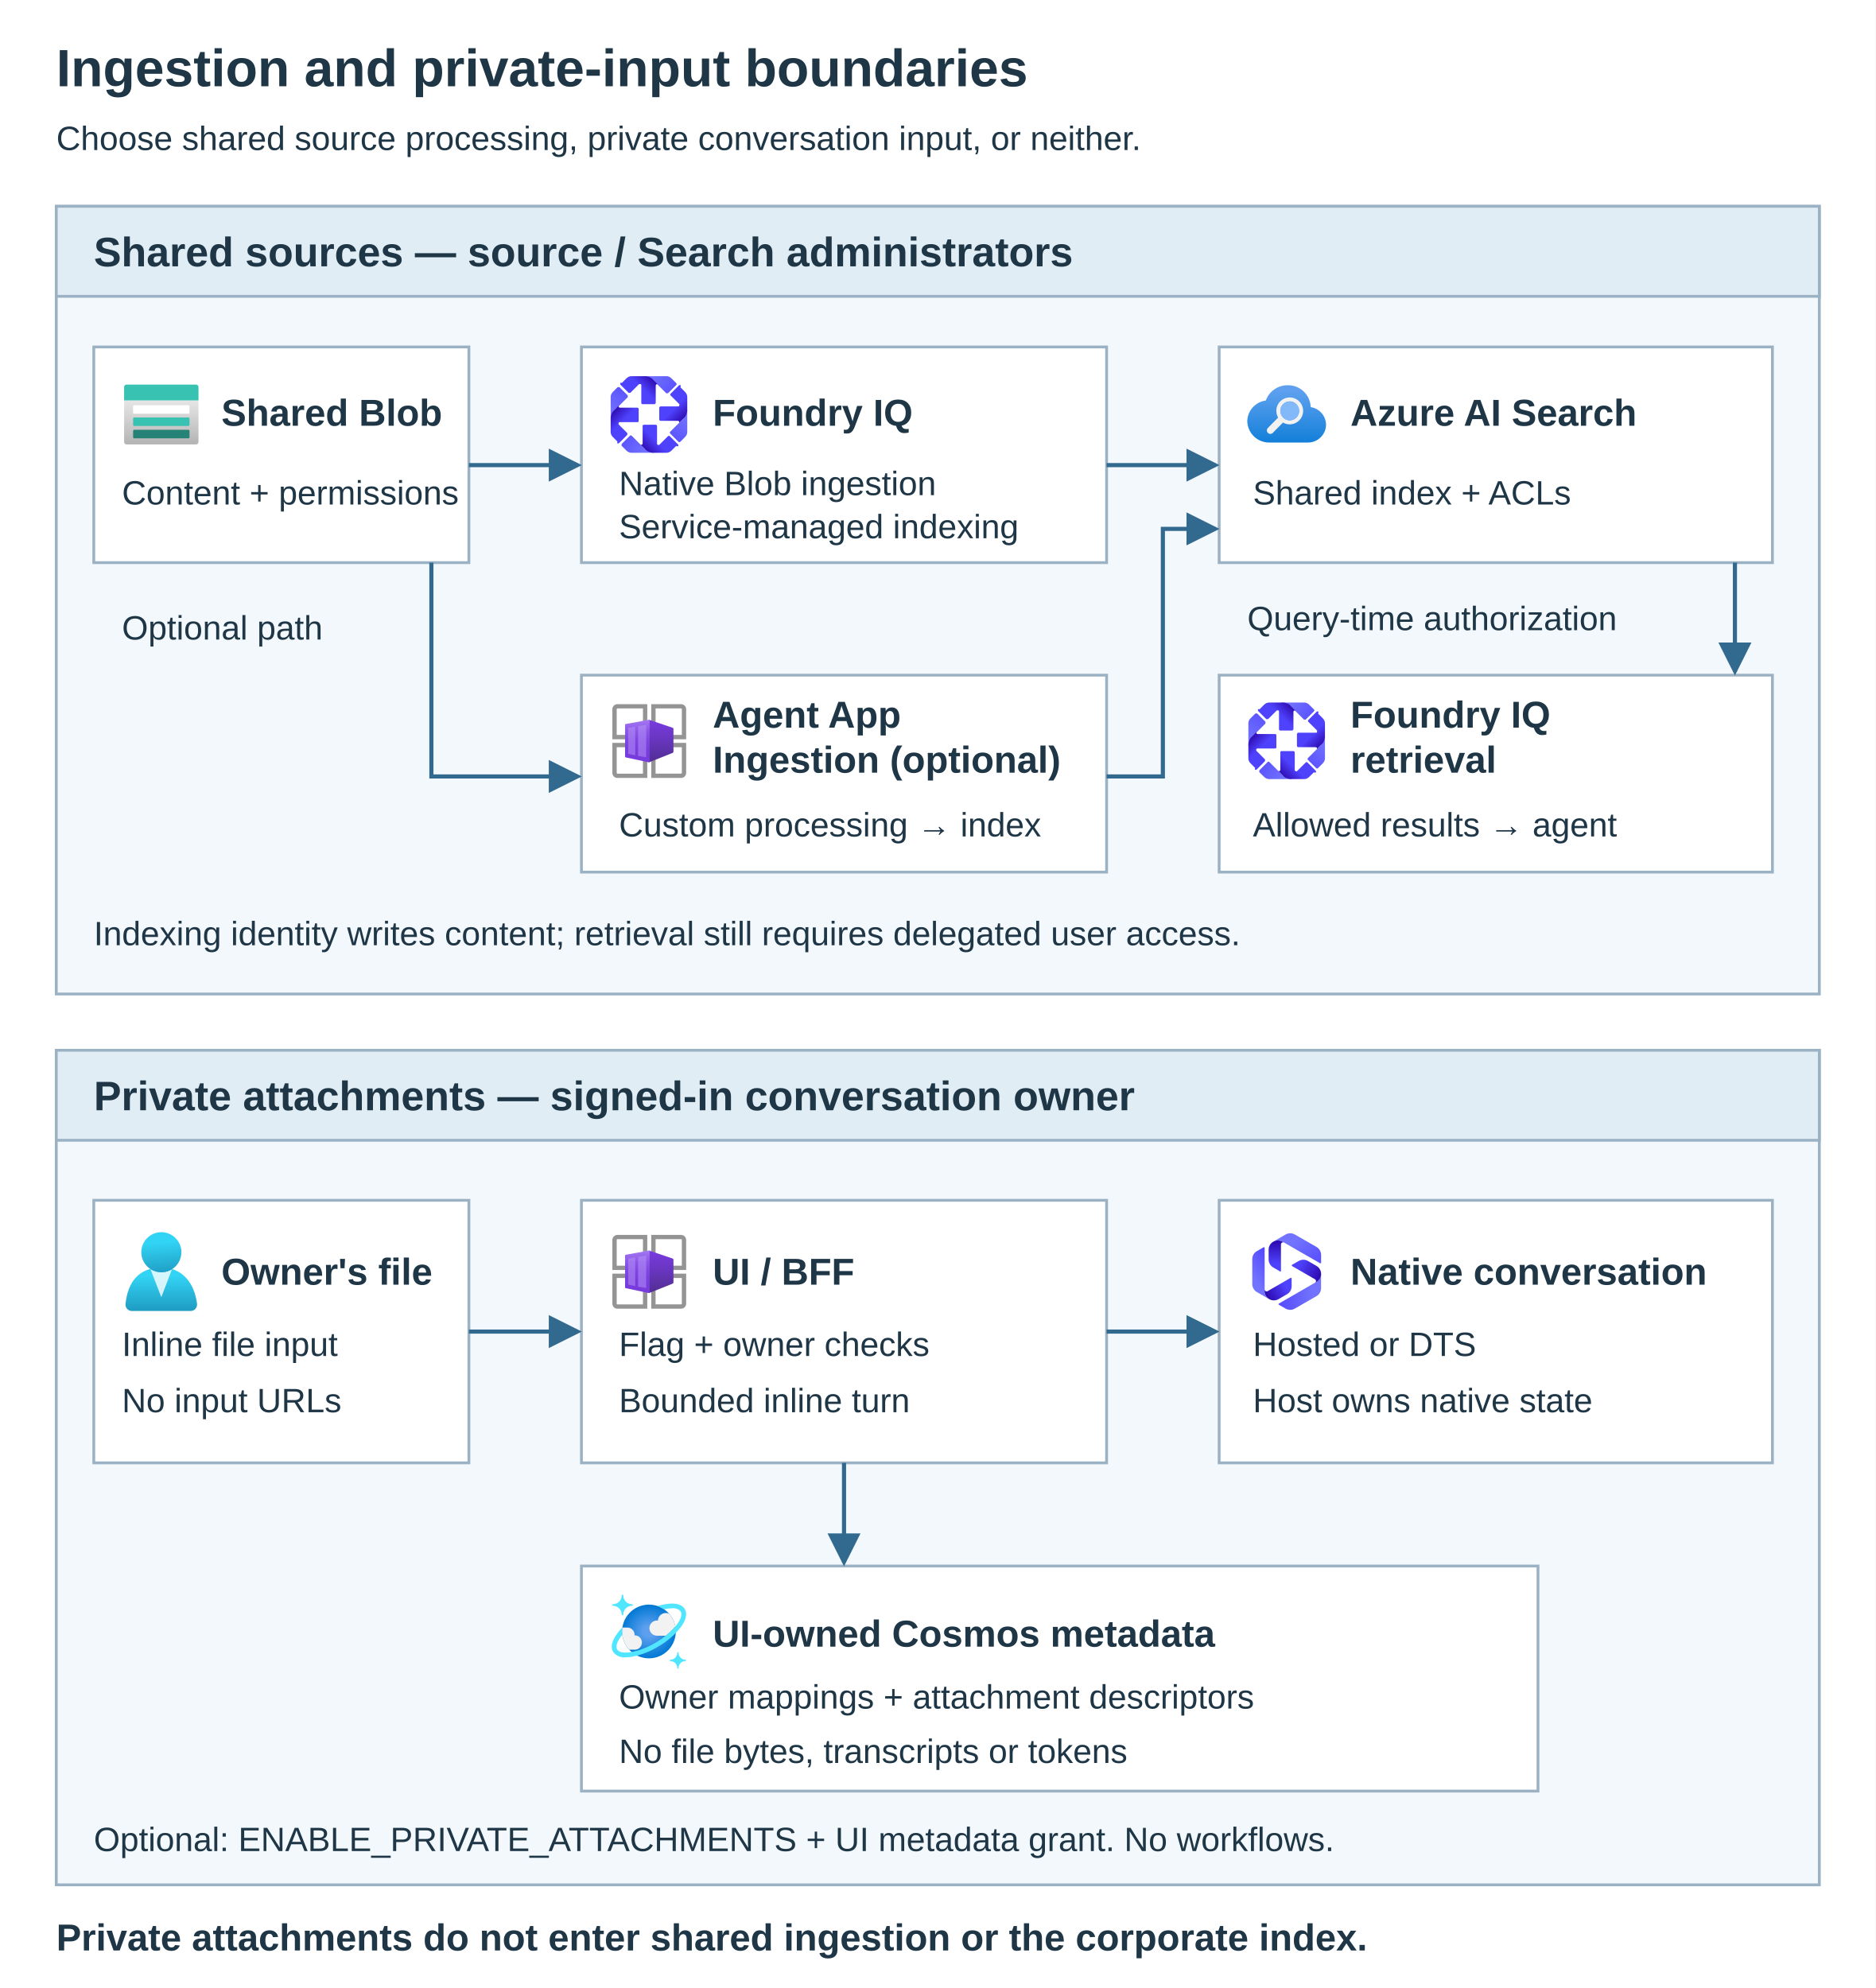
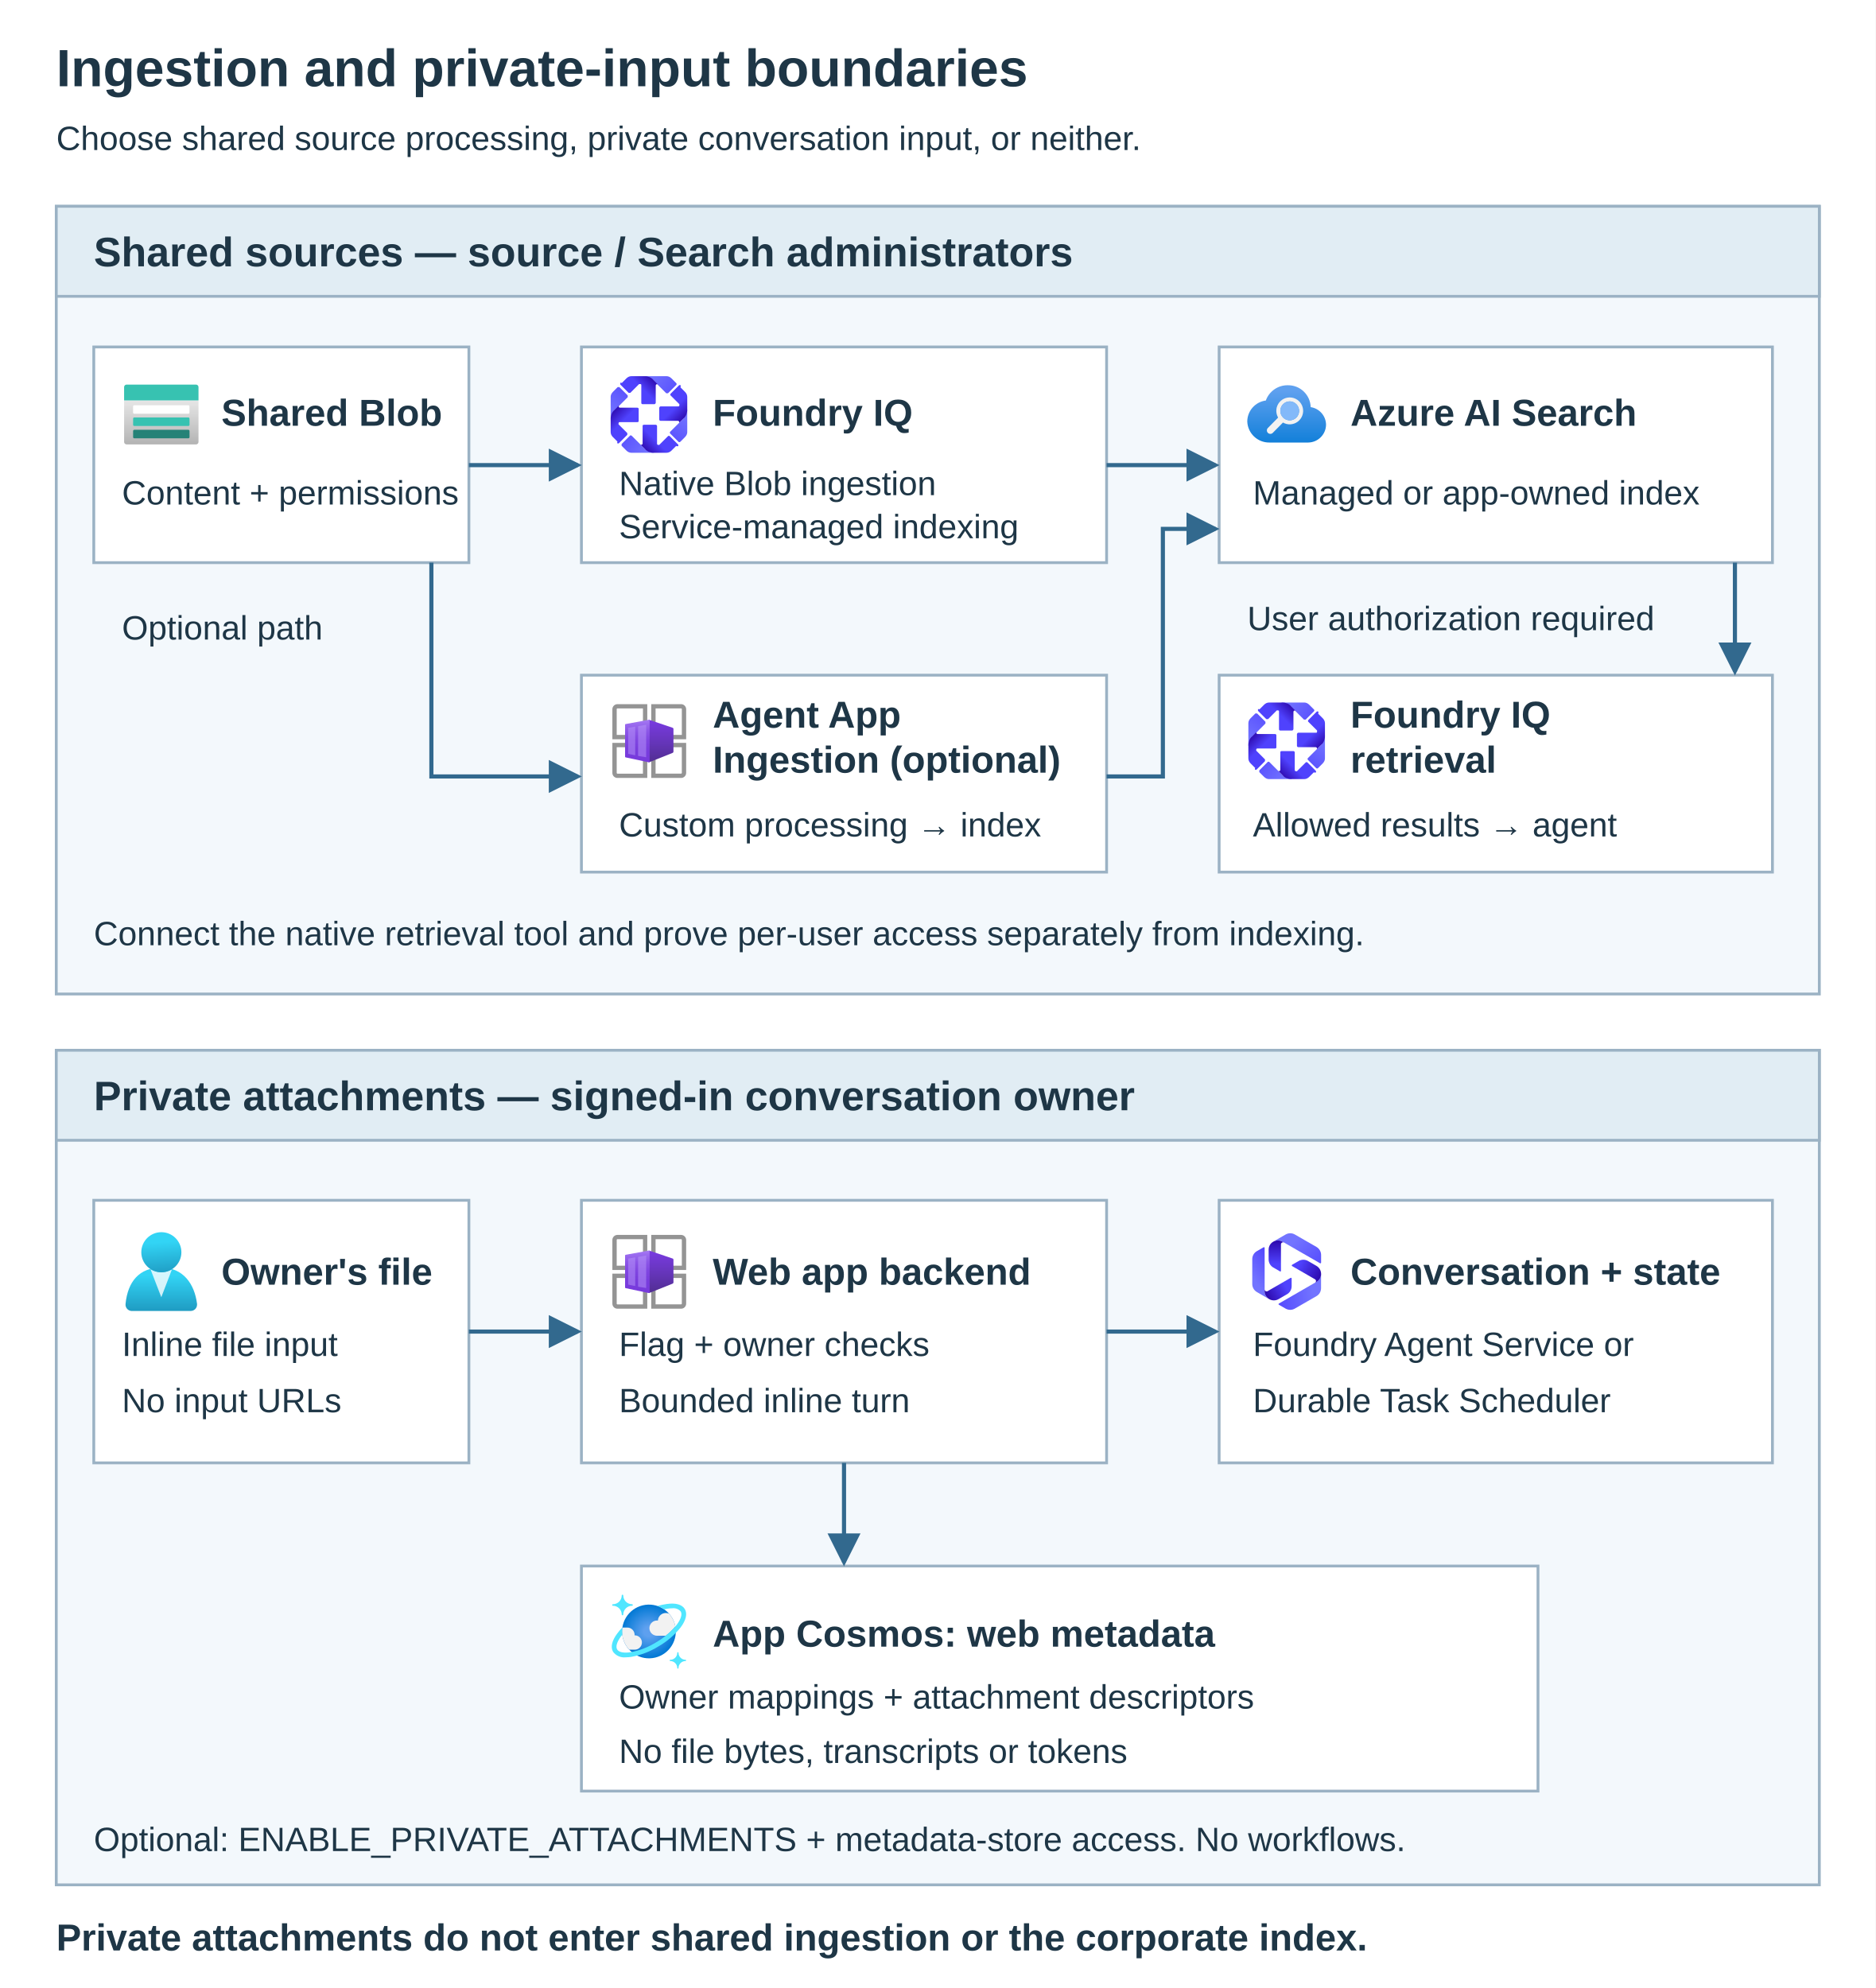
<svg xmlns="http://www.w3.org/2000/svg" width="1000" height="1060" viewBox="0 0 1000 1060" role="img" aria-labelledby="ingestion-title ingestion-description">
  <defs>
    <marker id="runtime-arrow" markerWidth="8" markerHeight="8" refX="7" refY="4" orient="auto" viewBox="0 0 8 8">
      <path d="M0 0 8 4 0 8Z" fill="#32698e" />
    </marker>
    <g id="icon-storage">
      <svg id="f2f04349-8aee-4413-84c9-a9053611b319" width="18" height="18" viewBox="0 0 18 18">
        <defs>
          <linearGradient id="ad4c4f96-09aa-4f91-ba10-5cb8ad530f74" x1="9" y1="15.83" x2="9" y2="5.79" gradientUnits="userSpaceOnUse">
            <stop offset="0" stop-color="#b3b3b3" />
            <stop offset="0.26" stop-color="#c1c1c1" />
            <stop offset="1" stop-color="#e6e6e6" />
          </linearGradient>
        </defs>
        <path d="M.5,5.79h17a0,0,0,0,1,0,0v9.48a.57.57,0,0,1-.57.57H1.07a.57.57,0,0,1-.57-.57V5.79A0,0,0,0,1,.5,5.79Z" fill="url(#ad4c4f96-09aa-4f91-ba10-5cb8ad530f74)" />
        <path d="M1.07,2.17H16.93a.57.57,0,0,1,.57.57V5.79a0,0,0,0,1,0,0H.5a0,0,0,0,1,0,0V2.73A.57.57,0,0,1,1.07,2.17Z" fill="#37c2b1" />
        <path d="M2.81,6.89H15.18a.27.27,0,0,1,.26.27v1.4a.27.27,0,0,1-.26.27H2.81a.27.27,0,0,1-.26-.27V7.16A.27.27,0,0,1,2.81,6.89Z" fill="#fff" />
        <path d="M2.82,9.68H15.19a.27.27,0,0,1,.26.27v1.41a.27.27,0,0,1-.26.27H2.82a.27.27,0,0,1-.26-.27V10A.27.27,0,0,1,2.82,9.68Z" fill="#37c2b1" />
        <path d="M2.82,12.5H15.19a.27.27,0,0,1,.26.27v1.41a.27.27,0,0,1-.26.27H2.82a.27.27,0,0,1-.26-.27V12.77A.27.27,0,0,1,2.82,12.5Z" fill="#258277" />
      </svg>
    </g>
    <g id="icon-iq">
      <svg id="uuid-818d34ac-4a59-4f5a-a262-953afc7dbf9c" width="18" height="18" viewBox="0 0 18 18">
        <defs>
          <linearGradient id="uuid-7526d738-2276-4943-a89d-7b8f37e752c7" x1="9.52" y1="1882" x2="17.62" y2="1887.9" gradientTransform="translate(0 -1882.5)" gradientUnits="userSpaceOnUse">
            <stop offset="0" stop-color="#7274ff" />
            <stop offset="1" stop-color="#4f42fd" />
          </linearGradient>
          <linearGradient id="uuid-9a254082-ecd5-41e7-b516-d7222c830106" x1="7.5" y1="1885.6" x2="10" y2="1883.1" gradientTransform="translate(0 -1882.5)" gradientUnits="userSpaceOnUse">
            <stop offset="0" stop-color="#4f42fd" />
            <stop offset="1" stop-color="#2c08ac" />
          </linearGradient>
          <linearGradient id="uuid-944cb126-a8a3-4575-8c15-15b68bff8253" x1="-.5" y1="1890.98" x2="5.4" y2="1882.88" gradientTransform="translate(0 -1882.5)" gradientUnits="userSpaceOnUse">
            <stop offset="0" stop-color="#7274ff" />
            <stop offset="1" stop-color="#4f42fd" />
          </linearGradient>
          <linearGradient id="uuid-fd46aaed-c6ee-4ec5-a79a-c451c5d41ce7" x1="3.11" y1="1892.99" x2=".61" y2="1890.49" gradientTransform="translate(0 -1882.5)" gradientUnits="userSpaceOnUse">
            <stop offset="0" stop-color="#4f42fd" />
            <stop offset="1" stop-color="#2c08ac" />
          </linearGradient>
          <linearGradient id="uuid-cdf32197-da5e-480d-8e7c-e9db7b4aa8d2" x1="8.46" y1="1900.94" x2=".36" y2="1895.14" gradientTransform="translate(0 -1882.5)" gradientUnits="userSpaceOnUse">
            <stop offset="0" stop-color="#7274ff" />
            <stop offset="1" stop-color="#4f42fd" />
          </linearGradient>
          <linearGradient id="uuid-5e60f7f1-a5c7-49fe-a279-f1bde8ca60da" x1="10.54" y1="1897.44" x2="8.04" y2="1899.94" gradientTransform="translate(0 -1882.5)" gradientUnits="userSpaceOnUse">
            <stop offset="0" stop-color="#4f42fd" />
            <stop offset="1" stop-color="#2c08ac" />
          </linearGradient>
          <linearGradient id="uuid-308c4ccc-3630-4f7c-98c6-7ffbde4b8d5b" x1="18.44" y1="1892.04" x2="12.64" y2="1900.14" gradientTransform="translate(0 -1882.5)" gradientUnits="userSpaceOnUse">
            <stop offset="0" stop-color="#7274ff" />
            <stop offset="1" stop-color="#4f42fd" />
          </linearGradient>
          <linearGradient id="uuid-b0c66d16-3170-41c2-a75a-45479ea00a11" x1="14.95" y1="1889.95" x2="17.45" y2="1892.45" gradientTransform="translate(0 -1882.5)" gradientUnits="userSpaceOnUse">
            <stop offset="0" stop-color="#4f42fd" />
            <stop offset="1" stop-color="#2c08ac" />
          </linearGradient>
        </defs>
        <rect width="18" height="18" fill="none" />
        <g>
          <path d="M7.85.25h5.2c.4,0,.8.2,1.1.5l1.1,1.1c.1.1.1.3,0,.4l-1.9,1.9h-.4l-1.2-1.2-1.7-1.7c-.4-.4-.8-.6-1.3-.8-.3,0-.6-.1-.9-.1h0v-.1Z" fill="url(#uuid-7526d738-2276-4943-a89d-7b8f37e752c7)" />
          <path d="M2.75,1.85l1.1-1.1c.3-.3.7-.5,1.1-.5h2.8c.4,0,.7,0,1,.1.5.1,1,.4,1.3.8l1,1c-.2-.2-.5,0-.5.2v4s-.1.3-.3.3h-2.7s-.3,0-.3-.3V2.35c0-.2,0-.3-.3-.3s0,0-.2,0l-1.1,1.1-.9.9h-.4l-1.9-1.9v-.4h.3v.1Z" fill="url(#uuid-9a254082-ecd5-41e7-b516-d7222c830106)" />
          <path d="M.25,10.15v-5.2c0-.4.2-.8.5-1.1l1.1-1.1h.4l1.9,1.9v.4l-1.2,1.2-1.7,1.7c-.4.4-.6.8-.8,1.3,0,.3-.1.6-.1.9h-.1Z" fill="url(#uuid-944cb126-a8a3-4575-8c15-15b68bff8253)" />
          <path d="M1.85,15.25l-1.1-1.1c-.3-.3-.5-.7-.5-1.1v-2.8c0-.4,0-.7.1-1,.1-.5.4-1,.8-1.3l1-1c-.2.2,0,.5.2.5h4s.3,0,.3.3v2.7c0,.1,0,.3-.3.3H2.35c-.2,0-.3.1-.3.3v.2l1.1,1.1.9.9v.4l-1.9,1.9c-.1.1-.3.1-.4,0h0v-.3h.1Z" fill="url(#uuid-fd46aaed-c6ee-4ec5-a79a-c451c5d41ce7)" />
          <path d="M10.15,17.75h-5.2c-.4,0-.8-.2-1.1-.5l-1.1-1.1v-.4l1.9-1.9c0-.1.3-.1.4,0l1.2,1.2,1.7,1.7c.4.4.8.6,1.3.8.3,0,.6.1.9.1h0v.1Z" fill="url(#uuid-cdf32197-da5e-480d-8e7c-e9db7b4aa8d2)" />
          <path d="M15.25,16.15l-1.1,1.1c-.3.3-.7.5-1.1.5h-2.8c-.3,0-.6,0-.9-.1-.5-.1-1-.4-1.3-.8l-1-1c.2.2.5,0,.5-.2v-4c0-.1,0-.3.3-.3h2.7c.1,0,.3.1.3.3v4c0,.2.1.3.3.3h.2l1.1-1.1.9-.9c.1-.1.3-.1.4,0l1.9,1.9c.1.1.1.3,0,.4h-.4v-.1Z" fill="url(#uuid-5e60f7f1-a5c7-49fe-a279-f1bde8ca60da)" />
          <path d="M17.75,7.85v5.2c0,.4-.2.8-.5,1.1l-1.1,1.1c-.1.1-.3.1-.4,0l-1.9-1.9c-.1-.1-.1-.3,0-.4l1.2-1.2,1.7-1.7c.4-.4.6-.8.8-1.3,0-.3.1-.6.1-.9,0,0,.1,0,.1,0Z" fill="url(#uuid-308c4ccc-3630-4f7c-98c6-7ffbde4b8d5b)" />
          <path d="M16.15,2.75l1.1,1.1c.3.3.5.7.5,1.1v2.8c0,.3,0,.6-.1.9-.1.5-.4,1-.8,1.3l-1,1c.2-.2,0-.5-.2-.5h-4c-.1,0-.3-.1-.3-.3v-2.7s.1-.3.3-.3h4c.2,0,.3,0,.3-.3s0,0,0-.2l-1.1-1.1-.9-.9c-.1,0-.1-.3,0-.4l1.9-1.9c.1-.1.3-.1.4,0h0v.4h-.1Z" fill="url(#uuid-b0c66d16-3170-41c2-a75a-45479ea00a11)" />
        </g>
      </svg>
    </g>
    <g id="icon-search">
      <svg id="f470e112-f1d8-4c18-a381-9b54e11a9ca3" width="18" height="18" viewBox="0 0 18 18">
        <defs>
          <linearGradient id="b198f9ad-224e-4f37-99bb-f1c5a20d3916" x1="9" y1="0.36" x2="9" y2="18.31" gradientUnits="userSpaceOnUse">
            <stop offset="0.18" stop-color="#5ea0ef" />
            <stop offset="1" stop-color="#0078d4" />
          </linearGradient>
        </defs>
        <path d="M18,11.32a4.12,4.12,0,0,0-3.51-4,5.15,5.15,0,0,0-5.25-5,5.25,5.25,0,0,0-5,3.49A4.86,4.86,0,0,0,0,10.59a5,5,0,0,0,5.07,4.82l.44,0h8.21a.78.78,0,0,0,.22,0A4.13,4.13,0,0,0,18,11.32Z" fill="url(#b198f9ad-224e-4f37-99bb-f1c5a20d3916)" />
        <path d="M12.33,6.59a3.07,3.07,0,0,0-5.61.85,3.16,3.16,0,0,0,.33,2.27L4.71,12.08a.79.79,0,0,0,0,1.12.78.78,0,0,0,.56.23.76.76,0,0,0,.56-.23l2.33-2.36a3.14,3.14,0,0,0,.81.33,3.08,3.08,0,0,0,3.36-4.58Zm-.54,2.1A2.16,2.16,0,0,1,9.7,10.34a1.79,1.79,0,0,1-.51-.07,1.87,1.87,0,0,1-.7-.32,2.13,2.13,0,0,1-.56-.56,2.17,2.17,0,0,1-.31-1.73A2.14,2.14,0,0,1,9.7,6a2.31,2.31,0,0,1,.52.06,2.18,2.18,0,0,1,1.32,1A2.13,2.13,0,0,1,11.79,8.69Z" fill="#f2f2f2" />
        <ellipse cx="9.69" cy="8.18" rx="2.15" ry="2.16" fill="#83b9f9" />
      </svg>
    </g>
    <g id="icon-container-apps">
      <svg width="18" height="18" viewBox="0 0 18 18">
        <defs>
          <linearGradient id="a3a44093-b157-426e-a8fe-cec9f9c23978" x1="11.729" y1="4.88" x2="11.729" y2="13.099" gradientUnits="userSpaceOnUse">
            <stop offset="0.001" stop-color="#773adc" />
            <stop offset="0.528" stop-color="#6635bb" />
            <stop offset="1" stop-color="#552f99" />
          </linearGradient>
          <linearGradient id="ad838859-03f4-472f-81bc-ebc921d71335" x1="6.35" y1="13.914" x2="6.35" y2="4.198" gradientUnits="userSpaceOnUse">
            <stop offset="0.001" stop-color="#773adc" />
            <stop offset="0.307" stop-color="#793ddd" />
            <stop offset="0.532" stop-color="#8046e1" />
            <stop offset="0.731" stop-color="#8c56e7" />
            <stop offset="0.915" stop-color="#9c6def" />
            <stop offset="1" stop-color="#a67af4" />
          </linearGradient>
        </defs>
        <g id="ae82470d-7a6c-4dfe-8533-59d8ff948629">
          <g>
            <path d="M8.617,8.644H.639V1.784A1.16,1.16,0,0,1,1.788.624H8.617ZM1.63,7.653h6V1.594H1.788a.158.158,0,0,0-.158.158h0Z" fill="#949494" />
            <path d="M17.5,8.644H9.523V.624h6.828A1.16,1.16,0,0,1,17.5,1.784Zm-6.987-.991h6V1.784a.157.157,0,0,0-.123-.187.2.2,0,0,0-.035,0H10.513Z" fill="#949494" />
            <path d="M8.617,17.485H1.788A1.149,1.149,0,0,1,.639,16.347V9.476H8.617ZM1.63,10.467v5.88a.158.158,0,0,0,.158.158H7.626V10.467Z" fill="#949494" />
            <path d="M16.351,17.485H9.523V9.476H17.5v6.871A1.149,1.149,0,0,1,16.351,17.485Zm-5.838-.991h5.838a.157.157,0,0,0,.158-.158V10.467h-6Z" fill="#949494" />
            <path d="M14.6,6.294a.294.294,0,0,0-.2-.278L9.044,4.205A.128.128,0,0,0,9,4.2H9a.132.132,0,0,0-.133.133v9.445A.133.133,0,0,0,9,13.911H9a.138.138,0,0,0,.049-.01l5.365-2.145a.292.292,0,0,0,.184-.272Z" fill="url(#a3a44093-b157-426e-a8fe-cec9f9c23978)" />
            <path d="M8.966,4.2l-5.293.966a.161.161,0,0,0-.13.158V12.63a.16.16,0,0,0,.126.157L8.962,13.91a.161.161,0,0,0,.191-.121.22.22,0,0,0,0-.036V4.358A.16.16,0,0,0,9,4.2.163.163,0,0,0,8.966,4.2Z" fill="url(#ad838859-03f4-472f-81bc-ebc921d71335)" />
            <path d="M6.52,5.656v6.8l1.842.3V5.335Zm-2.262.367v5.955l1.6.326V5.754Z" fill="#b796f9" opacity="0.5" />
          </g>
        </g>
      </svg>
    </g>
    <g id="icon-user">
      <svg id="e24671f6-f501-4952-a2db-8b0b1d329c17" width="18" height="18" viewBox="0 0 18 18">
        <defs>
          <linearGradient id="be92901b-ec33-4c65-adf1-9b0eed06d677" x1="9" y1="6.88" x2="9" y2="20.45" gradientUnits="userSpaceOnUse">
            <stop offset="0.22" stop-color="#32d4f5" />
            <stop offset="1" stop-color="#198ab3" />
          </linearGradient>
          <linearGradient id="b46fc246-25d8-4398-8779-1042e8cacae7" x1="8.61" y1="-0.4" x2="9.6" y2="11.92" gradientUnits="userSpaceOnUse">
            <stop offset="0.22" stop-color="#32d4f5" />
            <stop offset="1" stop-color="#198ab3" />
          </linearGradient>
        </defs>
        <path d="M15.72,18a1.45,1.45,0,0,0,1.45-1.45.47.47,0,0,0,0-.17C16.59,11.81,14,8.09,9,8.09S1.34,11.24.83,16.39A1.46,1.46,0,0,0,2.14,18H15.72Z" fill="url(#be92901b-ec33-4c65-adf1-9b0eed06d677)" />
        <path d="M9,9.17a4.59,4.59,0,0,1-2.48-.73L9,14.86l2.44-6.38A4.53,4.53,0,0,1,9,9.17Z" fill="#fff" opacity="0.8" />
        <circle cx="9.01" cy="4.58" r="4.58" fill="url(#b46fc246-25d8-4398-8779-1042e8cacae7)" />
      </svg>
    </g>
    <g id="icon-agent">
      <svg id="uuid-f9dbb74c-bb65-44f5-a0f2-185541c8f2e3" width="18" height="18" viewBox="0 0 18 18">
        <defs>
          <linearGradient id="uuid-c41a1b5d-c3ee-4413-bef2-f5a072ba936e" x1="7.28" y1="272.84" x2=".39" y2="267.87" gradientTransform="translate(0 280) scale(1 -1)" gradientUnits="userSpaceOnUse">
            <stop offset="0" stop-color="#4f42fd" />
            <stop offset=".8" stop-color="#7274ff" />
          </linearGradient>
          <linearGradient id="uuid-7a8397bb-f82e-4b4e-8fb1-c49dc20eae52" x1="10.19" y1="268.41" x2="4.38" y2="265.16" gradientTransform="translate(0 280) scale(1 -1)" gradientUnits="userSpaceOnUse">
            <stop offset=".25" stop-color="#4f42fd" />
            <stop offset="1" stop-color="#2c08ac" />
          </linearGradient>
          <linearGradient id="uuid-364cb38b-25e6-4d45-a5f3-7f7567cf1947" x1="17.43" y1="267.02" x2="5.08" y2="264.98" gradientTransform="translate(0 280) scale(1 -1)" gradientUnits="userSpaceOnUse">
            <stop offset=".2" stop-color="#7274ff" />
            <stop offset="1" stop-color="#4f42fd" />
          </linearGradient>
          <linearGradient id="uuid-fb32e334-867d-4ede-bed1-56aecae762cb" x1="10.15" y1="273.41" x2="16.87" y2="269.71" gradientTransform="translate(0 280) scale(1 -1)" gradientUnits="userSpaceOnUse">
            <stop offset=".25" stop-color="#4f42fd" />
            <stop offset="1" stop-color="#2c08ac" />
          </linearGradient>
          <linearGradient id="uuid-257bedeb-cb4e-48ec-978d-667d943d4887" x1="17.68" y1="270.57" x2="8.68" y2="279.43" gradientTransform="translate(0 280) scale(1 -1)" gradientUnits="userSpaceOnUse">
            <stop offset="0" stop-color="#4f42fd" />
            <stop offset=".8" stop-color="#7274ff" />
          </linearGradient>
          <linearGradient id="uuid-d24b3f2b-55bd-4731-8d82-2ccb3a949da7" x1="6.64" y1="271.02" x2="6.64" y2="278.12" gradientTransform="translate(0 280) scale(1 -1)" gradientUnits="userSpaceOnUse">
            <stop offset=".25" stop-color="#4f42fd" />
            <stop offset="1" stop-color="#2c08ac" />
          </linearGradient>
        </defs>
        <path d="M5.02,15.31l-2.82-1.63c-.66-.38-1.06-1.08-1.06-1.83v-5.69c0-.76.4-1.46,1.06-1.83l1.53-.88c.1-.06.24.01.24.14v9.91c0,.37.1.73.28,1.04.18.32.45.59.78.78h0Z" fill="url(#uuid-c41a1b5d-c3ee-4413-bef2-f5a072ba936e)" />
        <path d="M10.14,10.59v1.76c0,.76-.4,1.46-1.06,1.83l-1.94,1.12c-.65.38-1.46.38-2.12,0-.33-.19-.59-.46-.78-.78-.18-.31-.28-.67-.28-1.04v-.42c0,.36.39.59.71.4l5.23-3.02c.1-.06.24.01.24.14Z" fill="url(#uuid-7a8397bb-f82e-4b4e-8fb1-c49dc20eae52)" />
        <path d="M16.86,9.53v3.26c0,.76-.4,1.46-1.06,1.83l-4.93,2.84c-.65.38-1.46.38-2.12,0l-1.53-.88c-.1-.06-.1-.21,0-.27l8.59-4.96c.32-.19.58-.45.76-.77.18-.32.28-.68.28-1.06Z" fill="url(#uuid-364cb38b-25e6-4d45-a5f3-7f7567cf1947)" />
        <path d="M10.22,7.46l1.53-.88c.65-.38,1.46-.38,2.12,0l1.94,1.12c.65.38,1.06,1.08,1.06,1.83,0,.38-.1.74-.28,1.06-.18.31-.44.58-.76.77l-.36.21c.31-.18.31-.63,0-.81l-5.23-3.02c-.1-.06-.1-.21,0-.27Z" fill="url(#uuid-fb32e334-867d-4ede-bed1-56aecae762cb)" />
        <path d="M5.94,2.16l2.82-1.63c.66-.38,1.46-.38,2.12,0l4.93,2.84c.65.38,1.06,1.08,1.06,1.83v1.76c0,.12-.13.2-.24.14L8.04,2.16c-.32-.18-.68-.28-1.05-.28-.37,0-.73.09-1.06.28h0Z" fill="url(#uuid-257bedeb-cb4e-48ec-978d-667d943d4887)" />
        <path d="M7.47,8.95l-1.53-.88c-.66-.38-1.06-1.08-1.06-1.83v-2.24c0-.76.4-1.46,1.06-1.83.33-.19.69-.28,1.06-.28s.72.09,1.04.28l.36.21c-.31-.18-.7.05-.7.41v6.04c0,.12-.13.2-.24.14h0Z" fill="url(#uuid-d24b3f2b-55bd-4731-8d82-2ccb3a949da7)" />
      </svg>
    </g>
    <g id="icon-cosmos">
      <svg id="b089cfca-0de1-451c-a1ca-6680ea50cb4f" width="18" height="18" viewBox="0 0 18 18">
        <defs>
          <radialGradient id="b25d0836-964a-4c84-8c20-855f66e8345e" cx="-105.006" cy="-10.409" r="5.954" gradientTransform="translate(117.739 19.644) scale(1.036 1.027)" gradientUnits="userSpaceOnUse">
            <stop offset="0.183" stop-color="#5ea0ef" />
            <stop offset="1" stop-color="#0078d4" />
          </radialGradient>
          <clipPath id="b36c7f5d-2ef1-4760-8a25-eeb9661f4e47">
            <path d="M14.969,7.53A6.137,6.137,0,1,1,7.574,2.987,6.137,6.137,0,0,1,14.969,7.53Z" fill="none" />
          </clipPath>
        </defs>
        <path d="M2.954,5.266a.175.175,0,0,1-.176-.176h0A2.012,2.012,0,0,0,.769,3.081a.176.176,0,0,1-.176-.175h0a.176.176,0,0,1,.176-.176A2.012,2.012,0,0,0,2.778.72.175.175,0,0,1,2.954.544h0A.175.175,0,0,1,3.13.72h0A2.012,2.012,0,0,0,5.139,2.729a.175.175,0,0,1,.176.176h0a.175.175,0,0,1-.176.176h0A2.011,2.011,0,0,0,3.13,5.09.177.177,0,0,1,2.954,5.266Z" fill="#50e6ff" />
        <path d="M15.611,17.456a.141.141,0,0,1-.141-.141h0a1.609,1.609,0,0,0-1.607-1.607.141.141,0,0,1-.141-.14h0a.141.141,0,0,1,.141-.141h0a1.608,1.608,0,0,0,1.607-1.607.141.141,0,0,1,.141-.141h0a.141.141,0,0,1,.141.141h0a1.608,1.608,0,0,0,1.607,1.607.141.141,0,1,1,0,.282h0a1.609,1.609,0,0,0-1.607,1.607A.141.141,0,0,1,15.611,17.456Z" fill="#50e6ff" />
        <g>
          <path d="M14.969,7.53A6.137,6.137,0,1,1,7.574,2.987,6.137,6.137,0,0,1,14.969,7.53Z" fill="url(#b25d0836-964a-4c84-8c20-855f66e8345e)" />
          <g clip-path="url(#b36c7f5d-2ef1-4760-8a25-eeb9661f4e47)">
            <path d="M5.709,13.115A1.638,1.638,0,1,0,5.714,9.84,1.307,1.307,0,0,0,5.721,9.7,1.651,1.651,0,0,0,4.06,8.064H2.832a6.251,6.251,0,0,0,1.595,5.051Z" fill="#f2f2f2" />
            <path d="M15.045,7.815c0-.015,0-.03-.007-.044a5.978,5.978,0,0,0-1.406-2.88,1.825,1.825,0,0,0-.289-.09,1.806,1.806,0,0,0-2.3,1.663,2,2,0,0,0-.2-.013,1.737,1.737,0,0,0-.581,3.374,1.451,1.451,0,0,0,.541.1h2.03A13.453,13.453,0,0,0,15.045,7.815Z" fill="#f2f2f2" />
          </g>
        </g>
        <path d="M17.191,3.832c-.629-1.047-2.1-1.455-4.155-1.149a14.606,14.606,0,0,0-2.082.452,6.456,6.456,0,0,1,1.528.767c.241-.053.483-.116.715-.151A7.49,7.49,0,0,1,14.3,3.662a2.188,2.188,0,0,1,1.959.725h0c.383.638.06,1.729-.886,3a16.723,16.723,0,0,1-4.749,4.051A16.758,16.758,0,0,1,4.8,13.7c-1.564.234-2.682,0-3.065-.636s-.06-1.73.886-2.995c.117-.157.146-.234.279-.392a6.252,6.252,0,0,1,.026-1.63A11.552,11.552,0,0,0,1.756,9.419C.517,11.076.181,12.566.809,13.613a3.165,3.165,0,0,0,2.9,1.249,8.434,8.434,0,0,0,1.251-.1,17.855,17.855,0,0,0,6.219-2.4,17.808,17.808,0,0,0,5.061-4.332C17.483,6.369,17.819,4.88,17.191,3.832Z" fill="#50e6ff" />
      </svg>
    </g>
  </defs>
  <rect width="1000" height="1060" fill="#ffffff" />
  <g font-family="Segoe UI, Arial, sans-serif" fill="#1e3646">
    <text x="30" y="46" font-size="28" font-weight="700">Ingestion and private-input boundaries</text>
    <text x="30" y="80" font-size="18">Choose shared source processing, private conversation input, or neither.</text>
    <rect x="30" y="110" width="940" height="420" fill="#f3f8fc" stroke="#9bb2c4" stroke-width="1.5" />
    <rect x="30" y="110" width="940" height="48" fill="#e1edf4" stroke="#9bb2c4" stroke-width="1.5" />
    <text x="50" y="142" font-size="22" font-weight="700">Shared sources — source / Search administrators</text>
    <g fill="#ffffff" stroke="#9bb2c4" stroke-width="1.5">
      <rect x="50" y="185" width="200" height="115" />
      <rect x="310" y="185" width="280" height="115" />
      <rect x="650" y="185" width="295" height="115" />
      <rect x="310" y="360" width="280" height="105" />
      <rect x="650" y="360" width="295" height="105" />
    </g>
    <g aria-hidden="true">
      <use href="#icon-storage" transform="translate(65 200) scale(2.333333)" />
      <use href="#icon-iq" transform="translate(325 200) scale(2.333333)" />
      <use href="#icon-search" transform="translate(665 200) scale(2.333333)" />
      <use href="#icon-container-apps" transform="translate(325 374) scale(2.333333)" />
      <use href="#icon-iq" transform="translate(665 374) scale(2.333333)" />
    </g>
    <g font-size="20" font-weight="700">
      <text x="118" y="227">Shared Blob</text>
      <text x="380" y="227">Foundry IQ</text>
      <text x="720" y="227">Azure AI Search</text>
      <text x="380" y="388">Agent App</text>
      <text x="380" y="412">Ingestion (optional)</text>
      <text x="720" y="388">Foundry IQ</text>
      <text x="720" y="412">retrieval</text>
    </g>
    <g font-size="18">
      <text x="65" y="269">Content + permissions</text>
      <text x="330" y="264">Native Blob ingestion</text>
      <text x="330" y="287">Service-managed indexing</text>
-       <text x="668" y="269">Shared index + ACLs</text>
+       <text x="668" y="269">Managed or app-owned index</text>
      <text x="330" y="446">Custom processing → index</text>
      <text x="668" y="446">Allowed results → agent</text>
      <text x="65" y="341">Optional path</text>
-       <text x="665" y="336">Query-time authorization</text>
-       <text x="50" y="504">Indexing identity writes content; retrieval still requires delegated user access.</text>
+       <text x="665" y="336">User authorization required</text>
+       <text x="50" y="504">Connect the native retrieval tool and prove per-user access separately from indexing.</text>
    </g>
    <g fill="none" stroke="#32698e" stroke-width="2.2" marker-end="url(#runtime-arrow)">
      <path d="M250 248H308" />
      <path d="M590 248H648" />
      <path d="M230 300V414H308" />
      <path d="M590 414H620V282H648" />
      <path d="M925 300V358" />
    </g>
    <rect x="30" y="560" width="940" height="445" fill="#f3f8fc" stroke="#9bb2c4" stroke-width="1.5" />
    <rect x="30" y="560" width="940" height="48" fill="#e1edf4" stroke="#9bb2c4" stroke-width="1.5" />
    <text x="50" y="592" font-size="22" font-weight="700">Private attachments — signed-in conversation owner</text>
    <g fill="#ffffff" stroke="#9bb2c4" stroke-width="1.5">
      <rect x="50" y="640" width="200" height="140" />
      <rect x="310" y="640" width="280" height="140" />
      <rect x="650" y="640" width="295" height="140" />
      <rect x="310" y="835" width="510" height="120" />
    </g>
    <g aria-hidden="true">
      <use href="#icon-user" transform="translate(65 657) scale(2.333333)" />
      <use href="#icon-container-apps" transform="translate(325 657) scale(2.333333)" />
      <use href="#icon-agent" transform="translate(665 657) scale(2.333333)" />
      <use href="#icon-cosmos" transform="translate(325 849) scale(2.333333)" />
    </g>
    <g font-size="20" font-weight="700">
      <text x="118" y="685">Owner's file</text>
-       <text x="380" y="685">UI / BFF</text>
-       <text x="720" y="685">Native conversation</text>
-       <text x="380" y="878">UI-owned Cosmos metadata</text>
+       <text x="380" y="685">Web app backend</text>
+       <text x="720" y="685">Conversation + state</text>
+       <text x="380" y="878">App Cosmos: web metadata</text>
    </g>
    <g font-size="18">
      <text x="65" y="723">Inline file input</text>
      <text x="65" y="753">No input URLs</text>
      <text x="330" y="723">Flag + owner checks</text>
      <text x="330" y="753">Bounded inline turn</text>
-       <text x="668" y="723">Hosted or DTS</text>
-       <text x="668" y="753">Host owns native state</text>
+       <text x="668" y="723">Foundry Agent Service or</text>
+       <text x="668" y="753">Durable Task Scheduler</text>
      <text x="330" y="911">Owner mappings + attachment descriptors</text>
      <text x="330" y="940">No file bytes, transcripts or tokens</text>
-       <text x="50" y="987">Optional: ENABLE_PRIVATE_ATTACHMENTS + UI metadata grant. No workflows.</text>
+       <text x="50" y="987">Optional: ENABLE_PRIVATE_ATTACHMENTS + metadata-store access. No workflows.</text>
    </g>
    <g fill="none" stroke="#32698e" stroke-width="2.2" marker-end="url(#runtime-arrow)">
      <path d="M250 710H308" />
      <path d="M590 710H648" />
      <path d="M450 780V833" />
    </g>
    <text x="30" y="1040" font-size="20" font-weight="700">Private attachments do not enter shared ingestion or the corporate index.</text>
  </g>
</svg>
